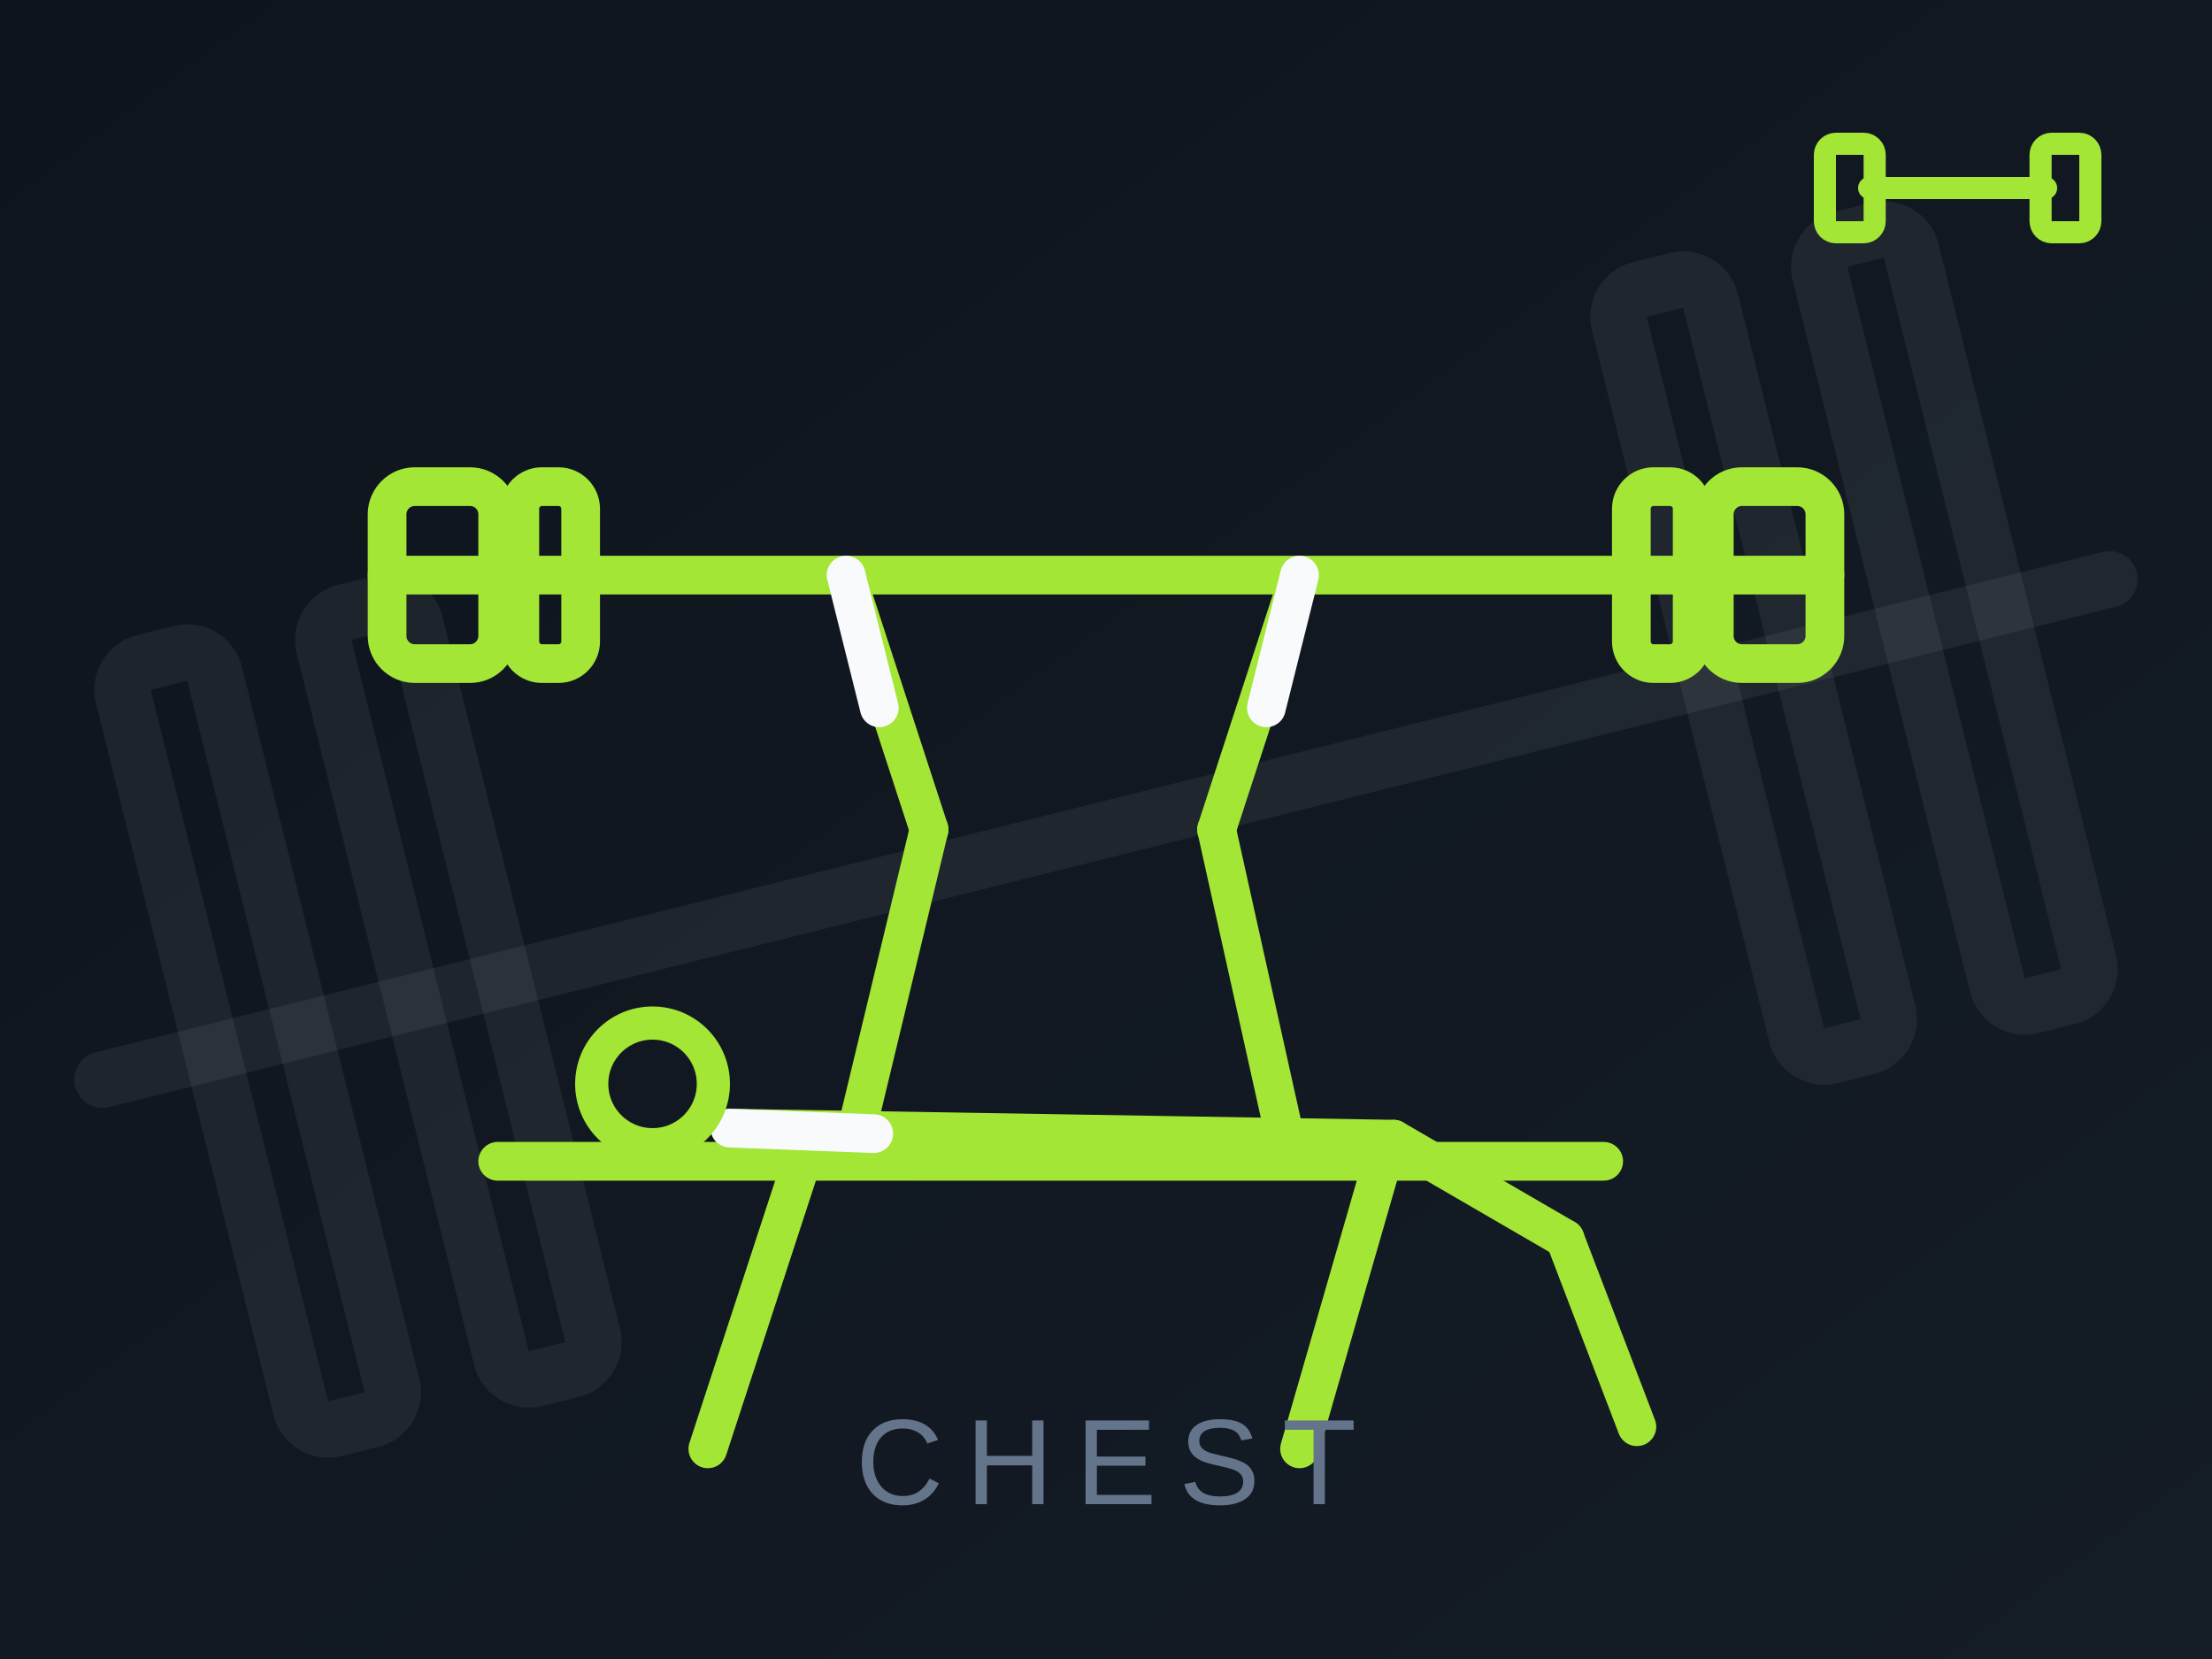
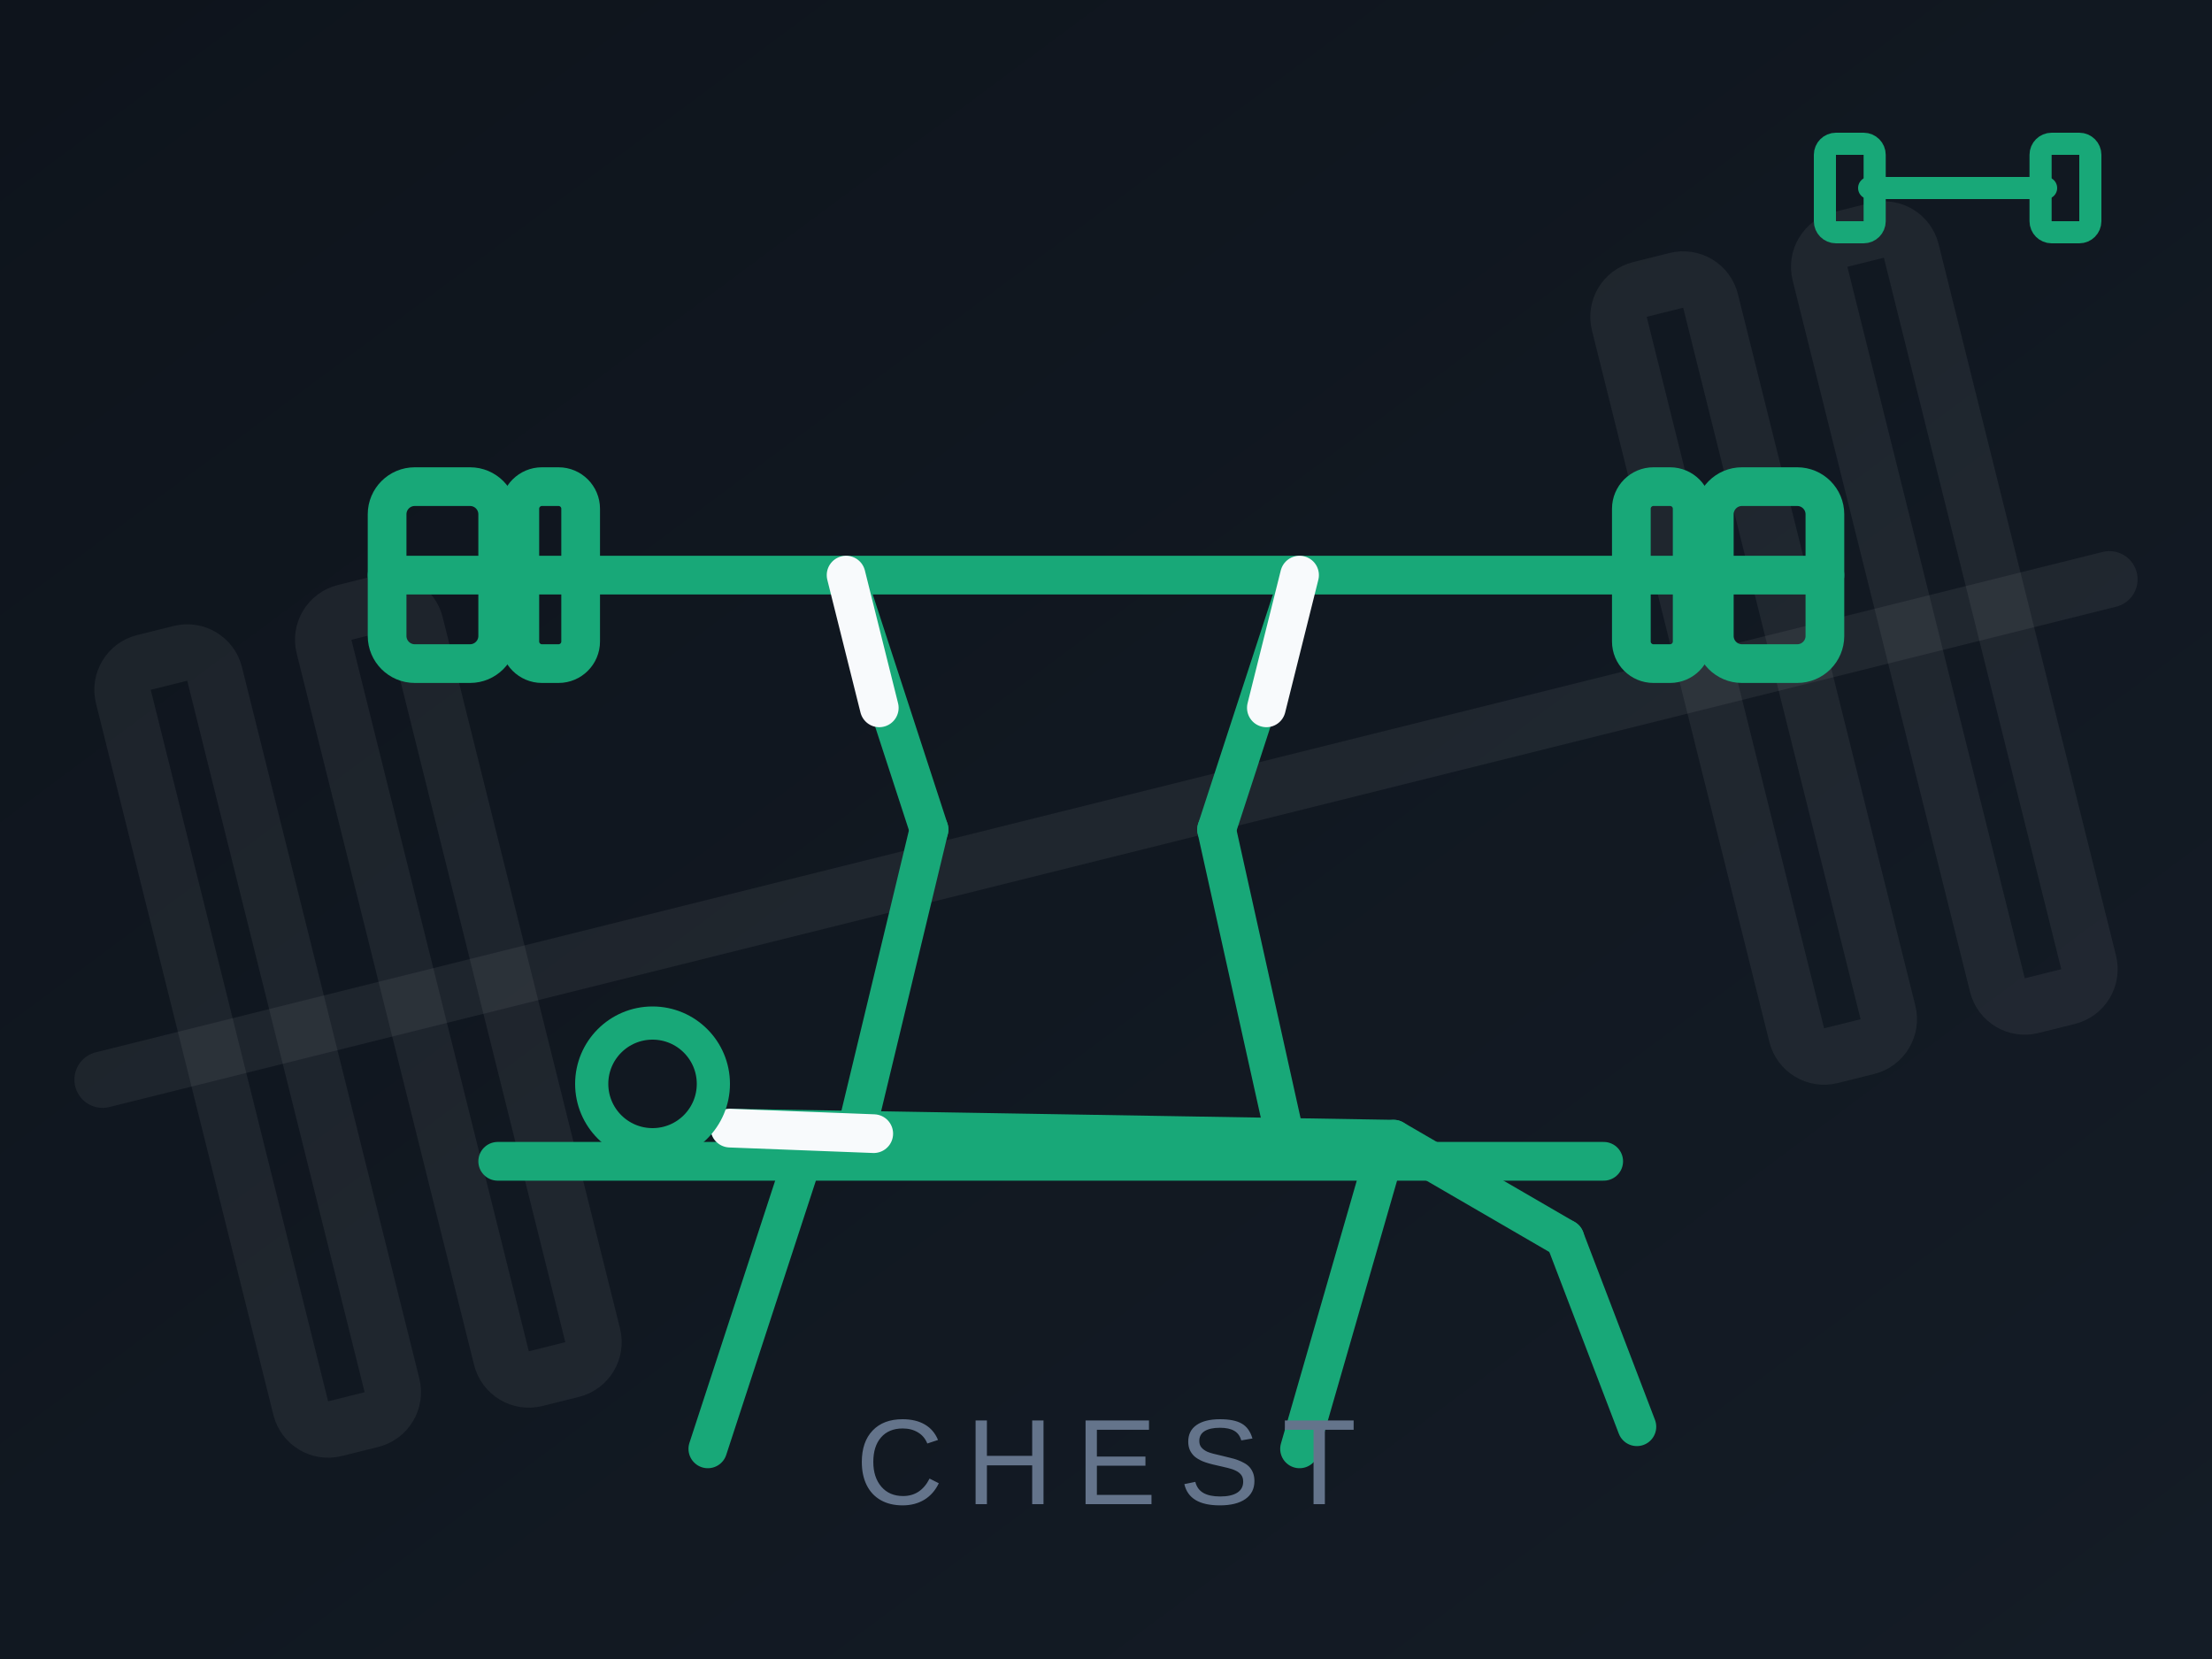
<svg xmlns="http://www.w3.org/2000/svg" viewBox="0 0 400 300" width="400" height="300">
  <defs>
    <linearGradient id="bg" x1="0" y1="0" x2="1" y2="1">
      <stop offset="0" stop-color="#0e141c" />
      <stop offset="1" stop-color="#141c26" />
    </linearGradient>
  </defs>
  <rect width="400" height="300" fill="url(#bg)" />
  <g stroke="#ffffff" stroke-opacity="0.06" stroke-width="6" stroke-linecap="round" stroke-linejoin="round" fill="none" transform="translate(200,150) rotate(-14) scale(1.7)">
    <line x1="-110" y1="0" x2="110" y2="0" />
    <rect x="-98" y="-42" width="10" height="84" rx="3" />
    <rect x="-76" y="-42" width="10" height="84" rx="3" />
    <rect x="66" y="-42" width="10" height="84" rx="3" />
    <rect x="88" y="-42" width="10" height="84" rx="3" />
  </g>
-   <g stroke="#a3e635" stroke-width="4" fill="none" stroke-linecap="round" stroke-linejoin="round">
+   <g stroke="#18A878" stroke-width="4" fill="none" stroke-linecap="round" stroke-linejoin="round">
    <line x1="338" y1="34" x2="370" y2="34" />
    <rect x="330" y="26" width="9" height="16" rx="2" />
    <rect x="369" y="26" width="9" height="16" rx="2" />
  </g>
  <g fill="none" stroke-linecap="round" stroke-linejoin="round">
-     <g stroke="#a3e635" stroke-width="7">
+     <g stroke="#18A878" stroke-width="7">
      <line x1="70" y1="104" x2="330" y2="104" />
      <rect x="70" y="88" width="20" height="32" rx="5" />
      <rect x="94" y="88" width="11" height="32" rx="4" />
      <rect x="295" y="88" width="11" height="32" rx="4" />
      <rect x="310" y="88" width="20" height="32" rx="5" />
      <line x1="90" y1="210" x2="290" y2="210" />
      <line x1="145" y1="210" x2="128" y2="262" />
      <line x1="250" y1="210" x2="235" y2="262" />
      <line x1="155" y1="204" x2="168" y2="150" />
      <line x1="168" y1="150" x2="153" y2="104" />
      <line x1="232" y1="204" x2="220" y2="150" />
      <line x1="220" y1="150" x2="235" y2="104" />
      <line x1="132" y1="204" x2="252" y2="206" />
      <line x1="252" y1="206" x2="283" y2="224" />
      <line x1="283" y1="224" x2="296" y2="258" />
    </g>
    <g stroke="#f8fafc" stroke-width="7">
      <line x1="153" y1="104" x2="159" y2="128" />
      <line x1="235" y1="104" x2="229" y2="128" />
      <line x1="132" y1="204" x2="158" y2="205" />
    </g>
-     <circle cx="118" cy="196" r="11" stroke="#a3e635" stroke-width="6" />
+     <circle cx="118" cy="196" r="11" stroke="#18A878" stroke-width="6" />
  </g>
  <text x="200" y="272" text-anchor="middle" font-family="Arial, Helvetica, sans-serif" font-size="22" letter-spacing="4" fill="#64748b">CHEST</text>
</svg>
